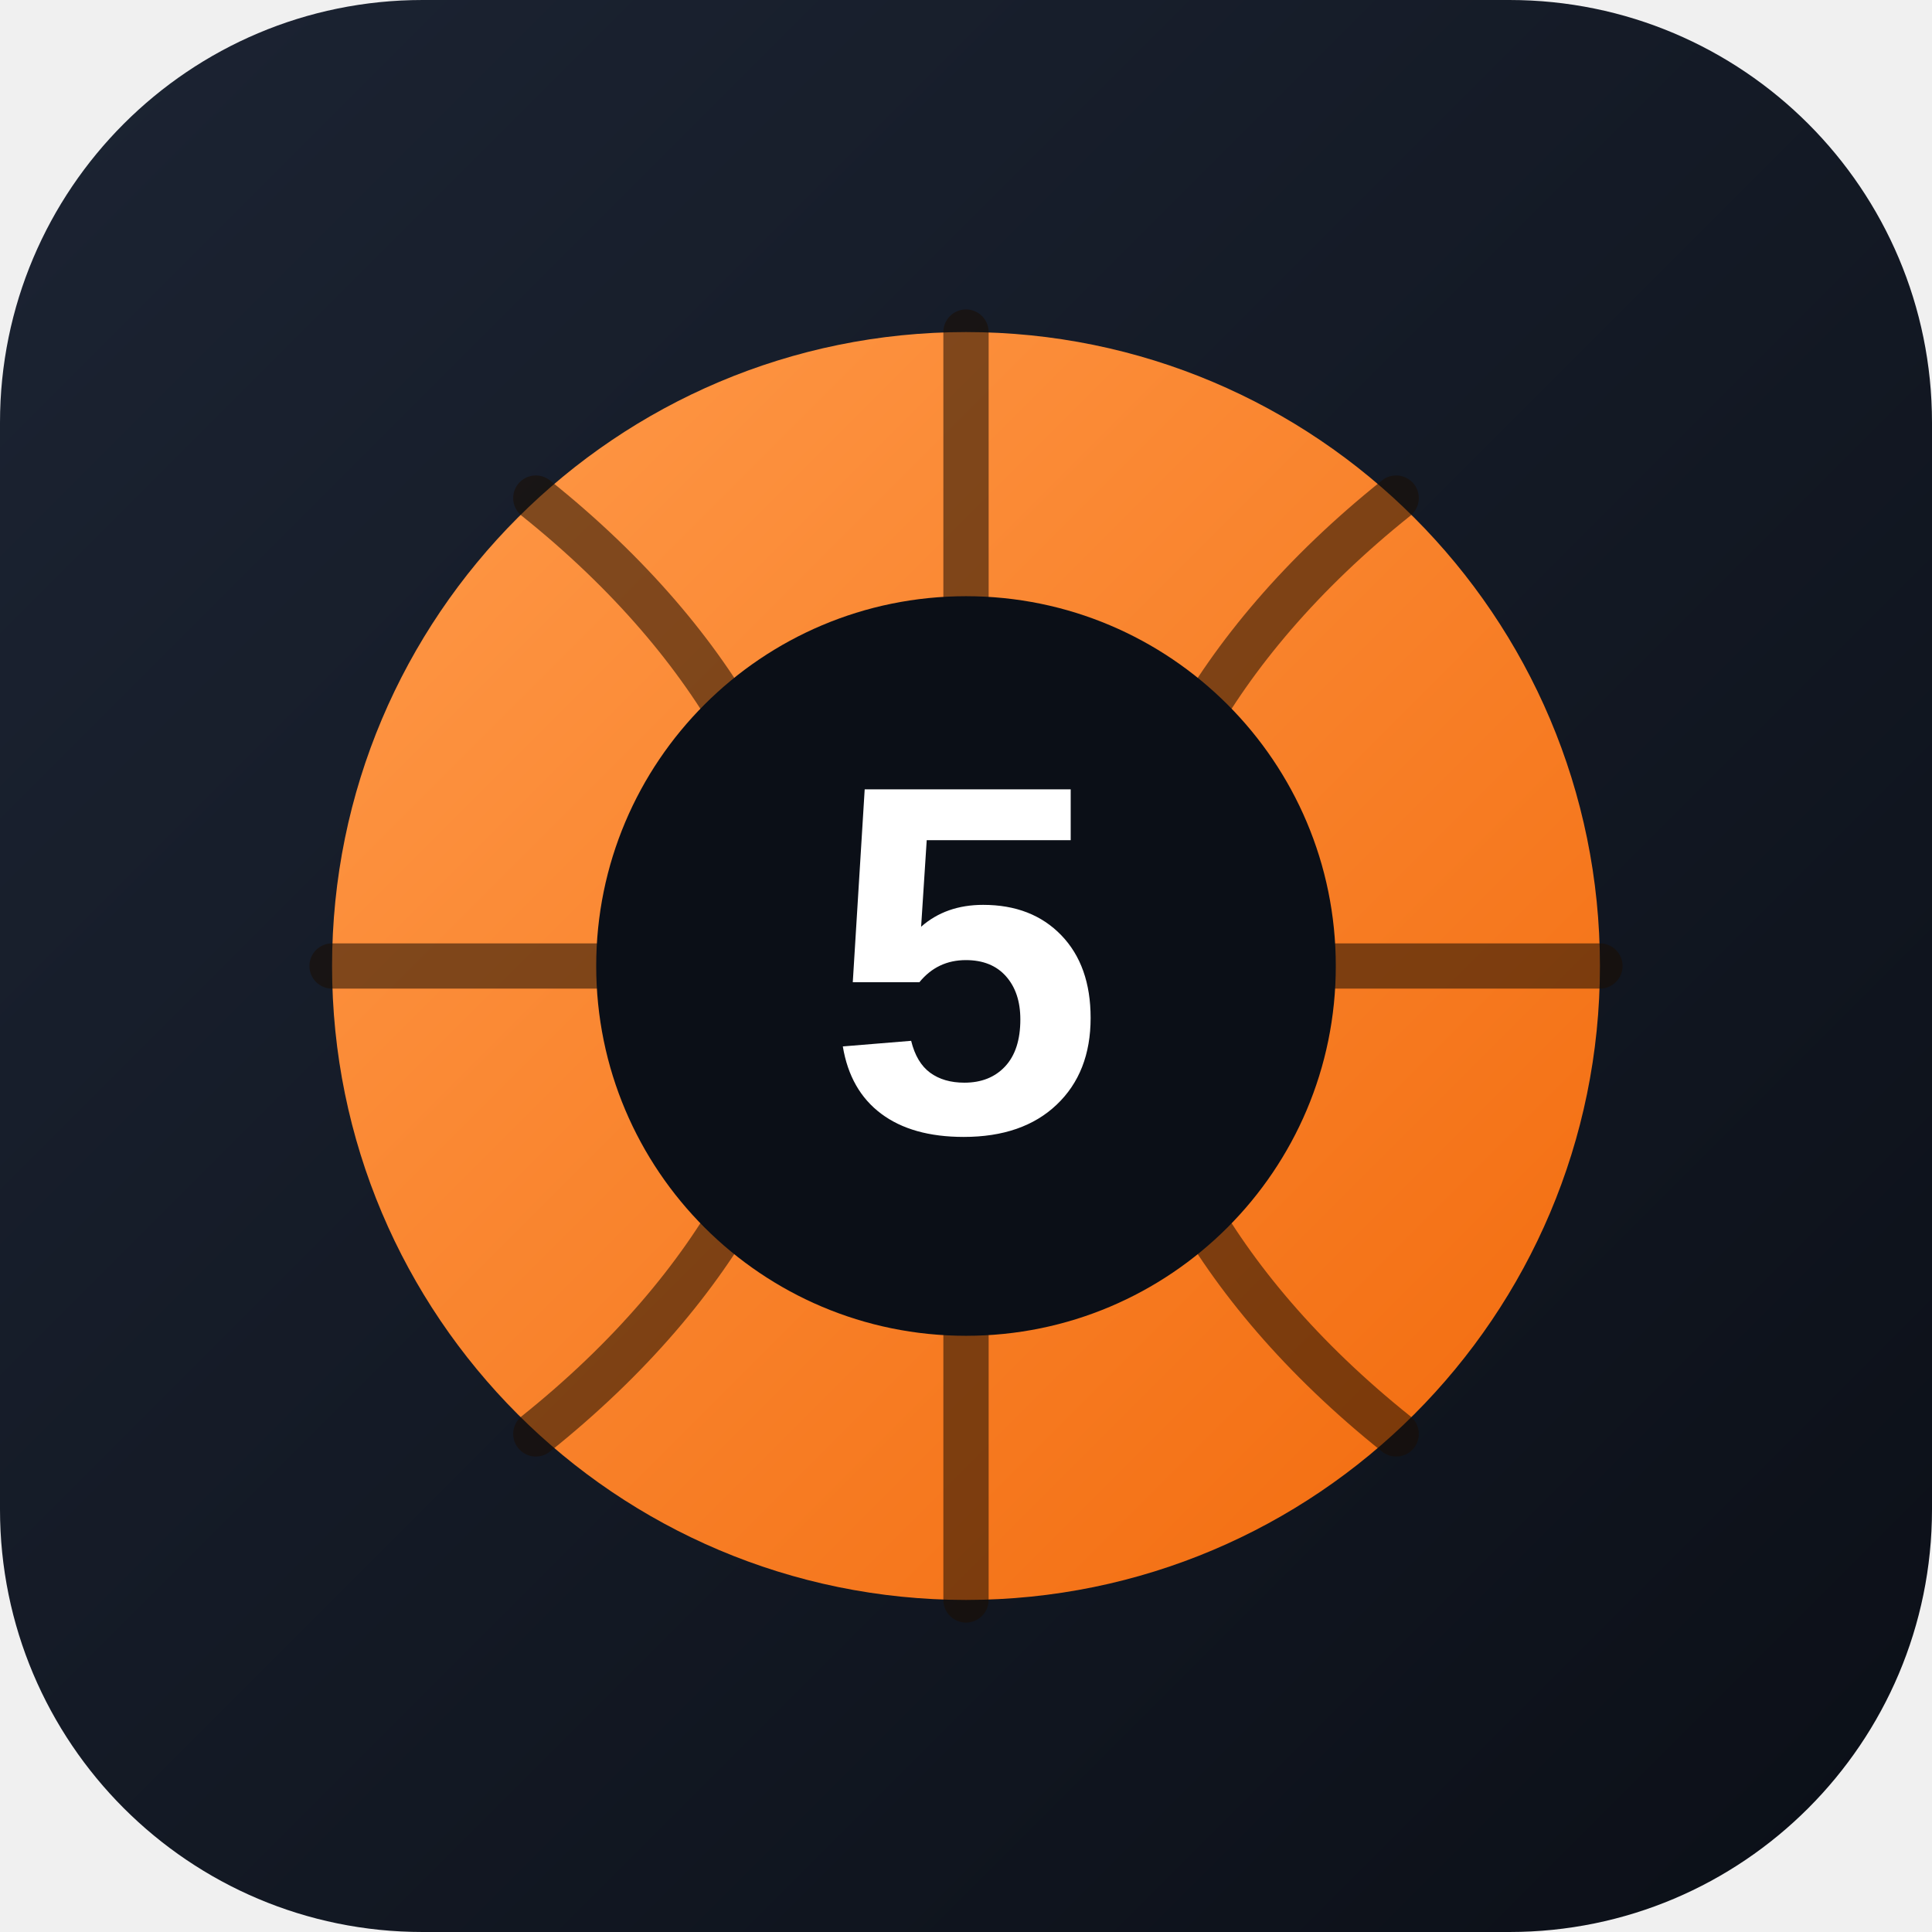
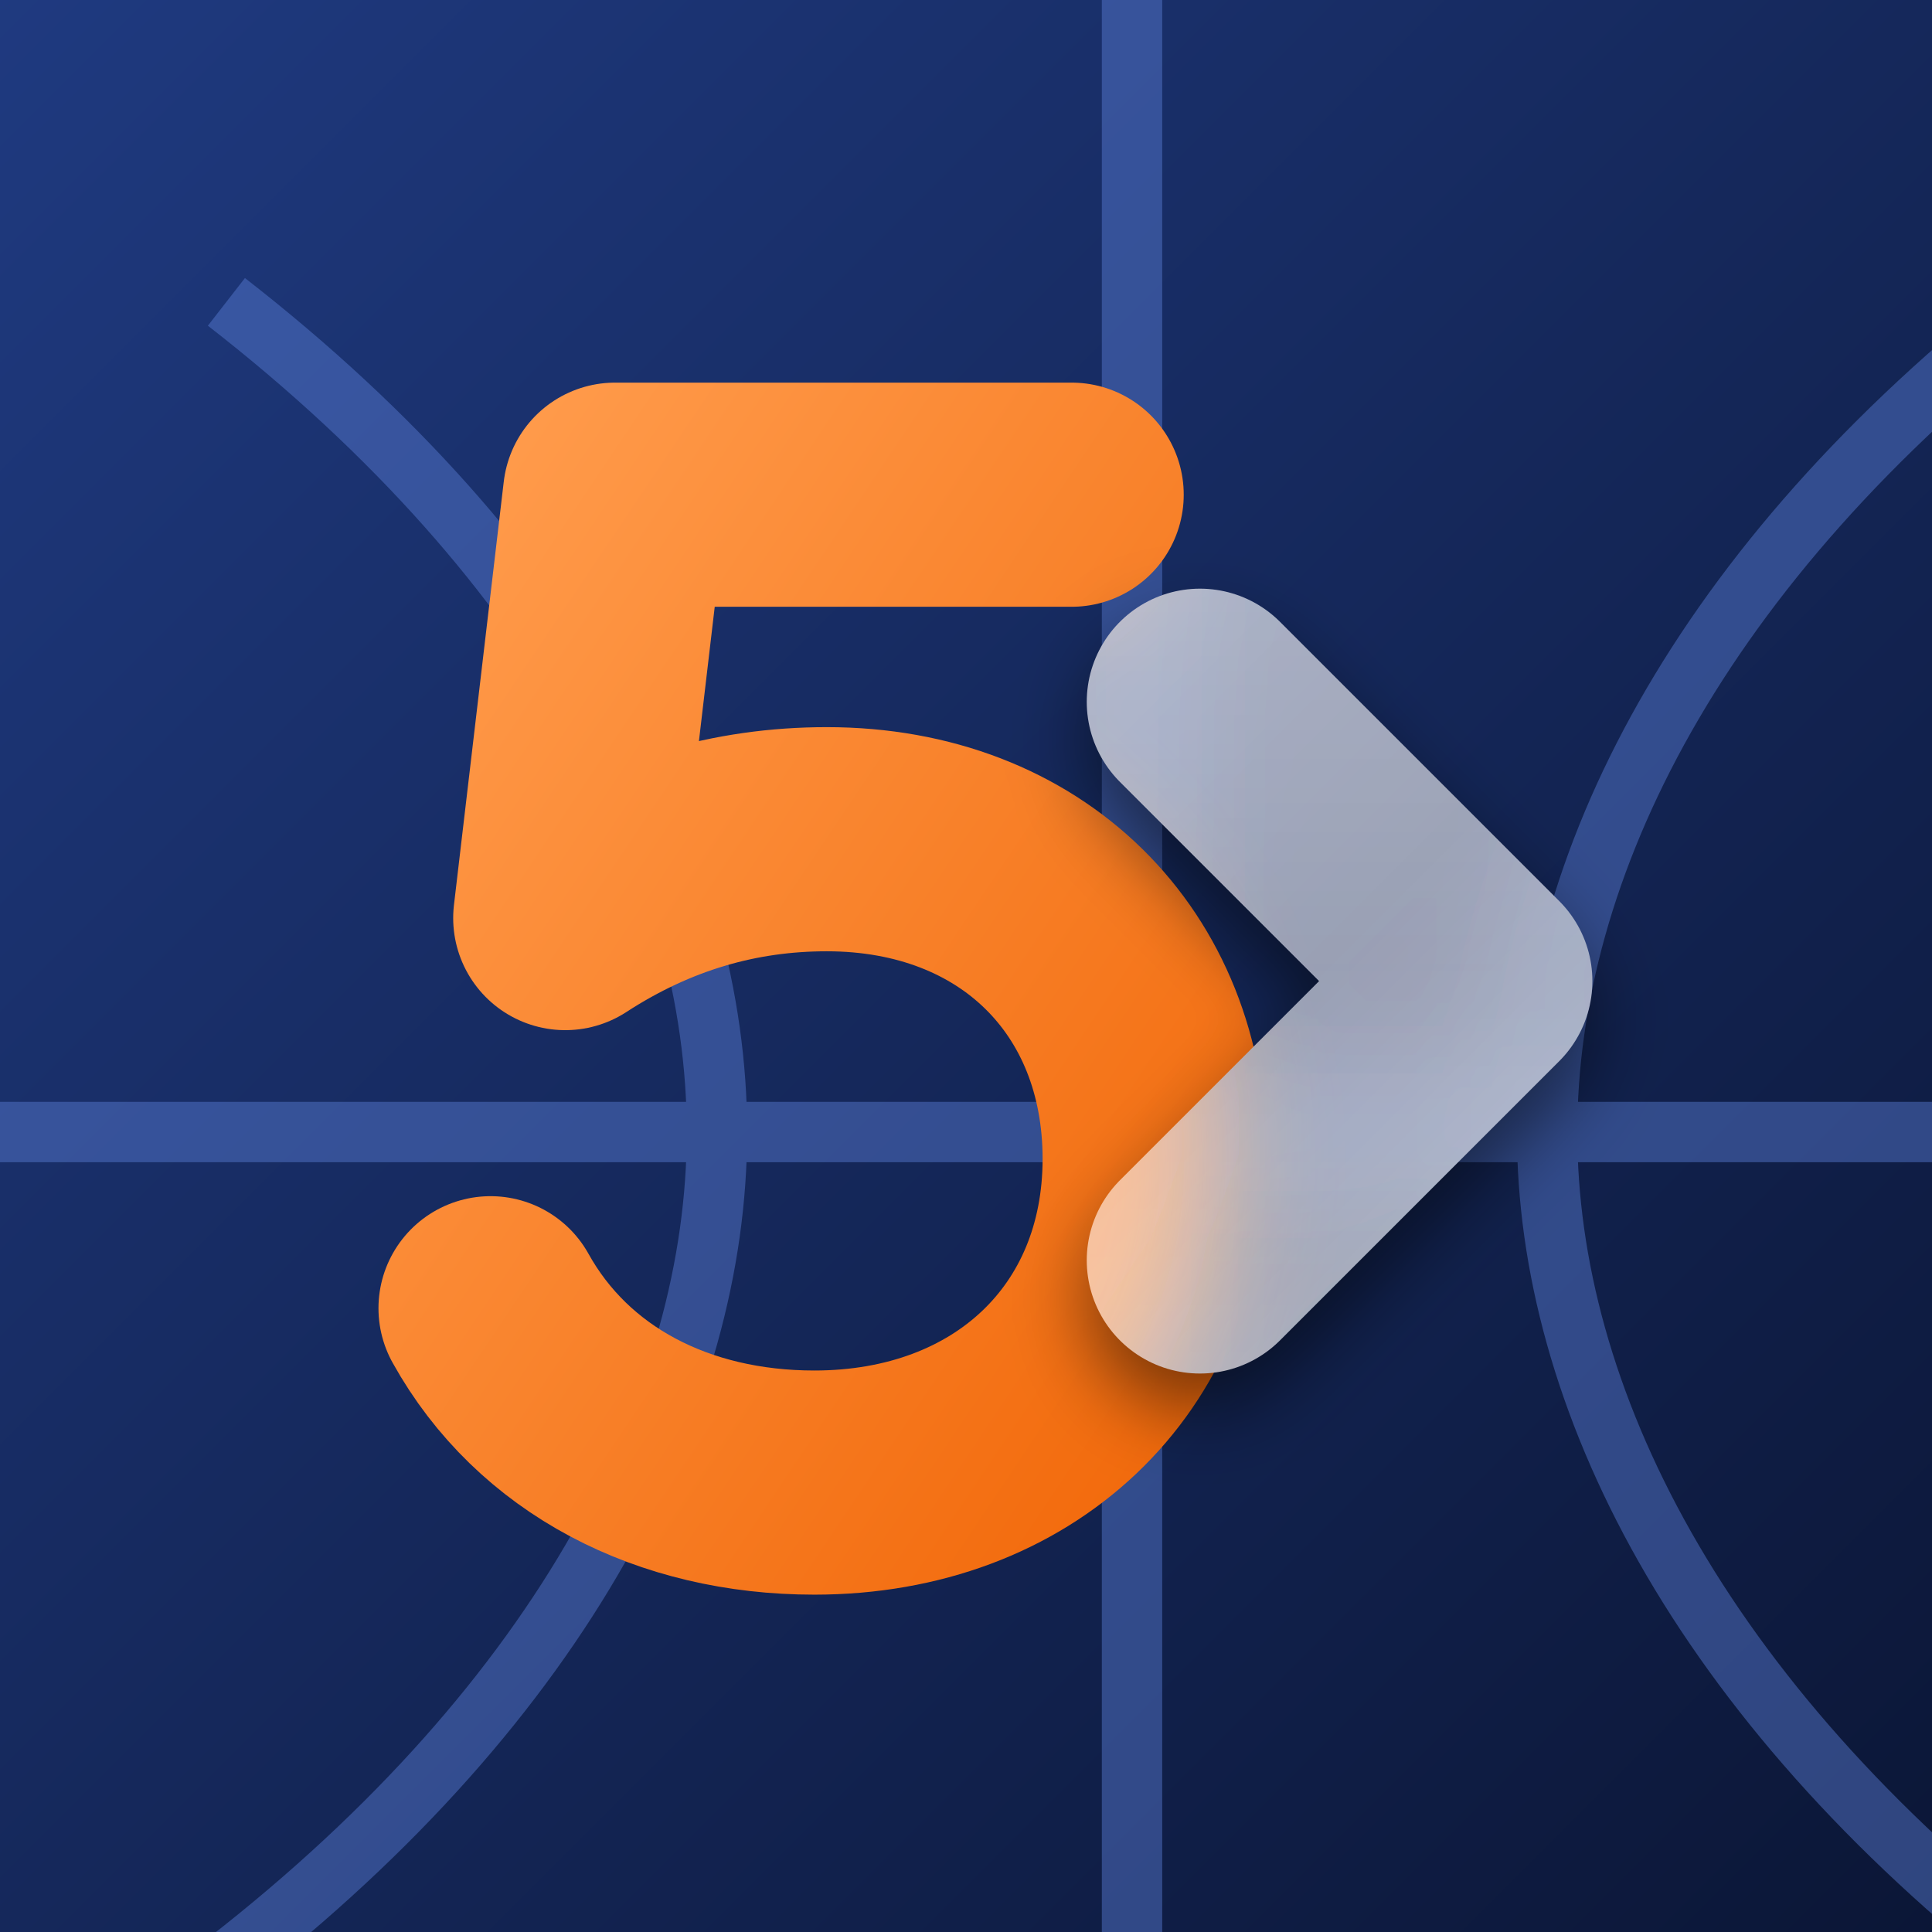
- <svg xmlns="http://www.w3.org/2000/svg" viewBox="0 0 512 512">
+ <svg xmlns="http://www.w3.org/2000/svg" xmlns:xlink="http://www.w3.org/1999/xlink" viewBox="0 0 512 512">
  <defs>
-     <linearGradient id="bg" x1="0" y1="0" x2="1" y2="1">
-       <stop offset="0" stop-color="#1c2433" />
-       <stop offset="1" stop-color="#0b0f17" />
+     <linearGradient id="court" x1="0" y1="0" x2="1" y2="1">
+       <stop offset="0" stop-color="#1f3a80" />
+       <stop offset="1" stop-color="#0b1636" />
    </linearGradient>
    <linearGradient id="ball" x1="0" y1="0" x2="1" y2="1">
      <stop offset="0" stop-color="#ff9a4a" />
      <stop offset="1" stop-color="#f26a0c" />
    </linearGradient>
+     <linearGradient id="rim" gradientUnits="userSpaceOnUse" x1="60" y1="60" x2="452" y2="452">
+       <stop offset="0" stop-color="#fff" stop-opacity=".95" />
+       <stop offset=".42" stop-color="#fff" stop-opacity=".18" />
+       <stop offset=".62" stop-color="#fff" stop-opacity=".06" />
+       <stop offset="1" stop-color="#fff" stop-opacity=".6" />
+     </linearGradient>
+     <linearGradient id="sheen" x1="0" y1="0" x2="0" y2="1">
+       <stop offset="0" stop-color="#fff" stop-opacity=".34" />
+       <stop offset=".5" stop-color="#fff" stop-opacity=".08" />
+       <stop offset="1" stop-color="#fff" stop-opacity=".16" />
+     </linearGradient>
+     <filter id="frost" filterUnits="userSpaceOnUse" x="-64" y="-64" width="640" height="640">
+       <feGaussianBlur stdDeviation="16" />
+     </filter>
+     <filter id="soft" filterUnits="userSpaceOnUse" x="-64" y="-64" width="640" height="640">
+       <feGaussianBlur stdDeviation="10" />
+     </filter>
+     <g id="courtArt">
+       <rect width="512" height="512" fill="url(#court)" />
+       <g fill="none" stroke="#5b7fd6" stroke-width="16" opacity=".45">
+         <path d="M-40 300h680" />
+         <path d="M300 -40v680" />
+         <path d="M60 80c90 70 130 150 130 220s-40 150-130 220" />
+         <path d="M540 80c-90 70-130 150-130 220s40 150 130 220" />
+       </g>
+     </g>
+     <path id="five" d="M318 142H208l-12 102c20-13 41-19 63-19 47 0 79 32 79 77 0 46-34 78-82 78-34 0-63-15-78-42" fill="none" stroke-linecap="round" stroke-linejoin="round" />
+     <g id="fiveArt">
+       <use xlink:href="#five" href="#five" stroke="url(#ball)" stroke-width="54" transform="translate(218 262) scale(1.1) translate(-258 -261)" />
+     </g>
+     <mask id="chevron">
+       <path d="M318 186l74 74-74 74" fill="none" stroke="#fff" stroke-width="60" stroke-linecap="round" stroke-linejoin="round" />
+     </mask>
  </defs>
-   <rect width="512" height="512" rx="112" fill="url(#bg)" />
-   <circle cx="256" cy="256" r="168" fill="url(#ball)" />
-   <g fill="none" stroke="#1a0d02" stroke-width="12" stroke-linecap="round" opacity="0.55">
-     <path d="M88 256h336" />
-     <path d="M256 88v336" />
-     <path d="M142 132c50 40 72 86 72 124s-22 84-72 124" />
-     <path d="M370 132c-50 40-72 86-72 124s22 84 72 124" />
+   <use xlink:href="#courtArt" href="#courtArt" />
+   <use xlink:href="#fiveArt" href="#fiveArt" />
+   <path d="M318 196l74 74-74 74" fill="none" stroke="#000" stroke-opacity=".5" stroke-width="60" stroke-linecap="round" stroke-linejoin="round" filter="url(#soft)" />
+   <g mask="url(#chevron)">
+     <use xlink:href="#courtArt" href="#courtArt" filter="url(#frost)" />
+     <use xlink:href="#fiveArt" href="#fiveArt" filter="url(#frost)" transform="translate(-14 0)" />
+     <rect width="512" height="512" fill="#fff" opacity=".5" />
+     <rect width="512" height="512" fill="url(#sheen)" />
+     <rect width="512" height="512" fill="url(#rim)" opacity=".7" />
  </g>
-   <circle cx="256" cy="256" r="98" fill="#0b0f17" />
-   <text x="256" y="300" text-anchor="middle" font-family="Helvetica Neue, Arial, sans-serif" font-size="132" font-weight="800" fill="#ffffff">5</text>
</svg>
